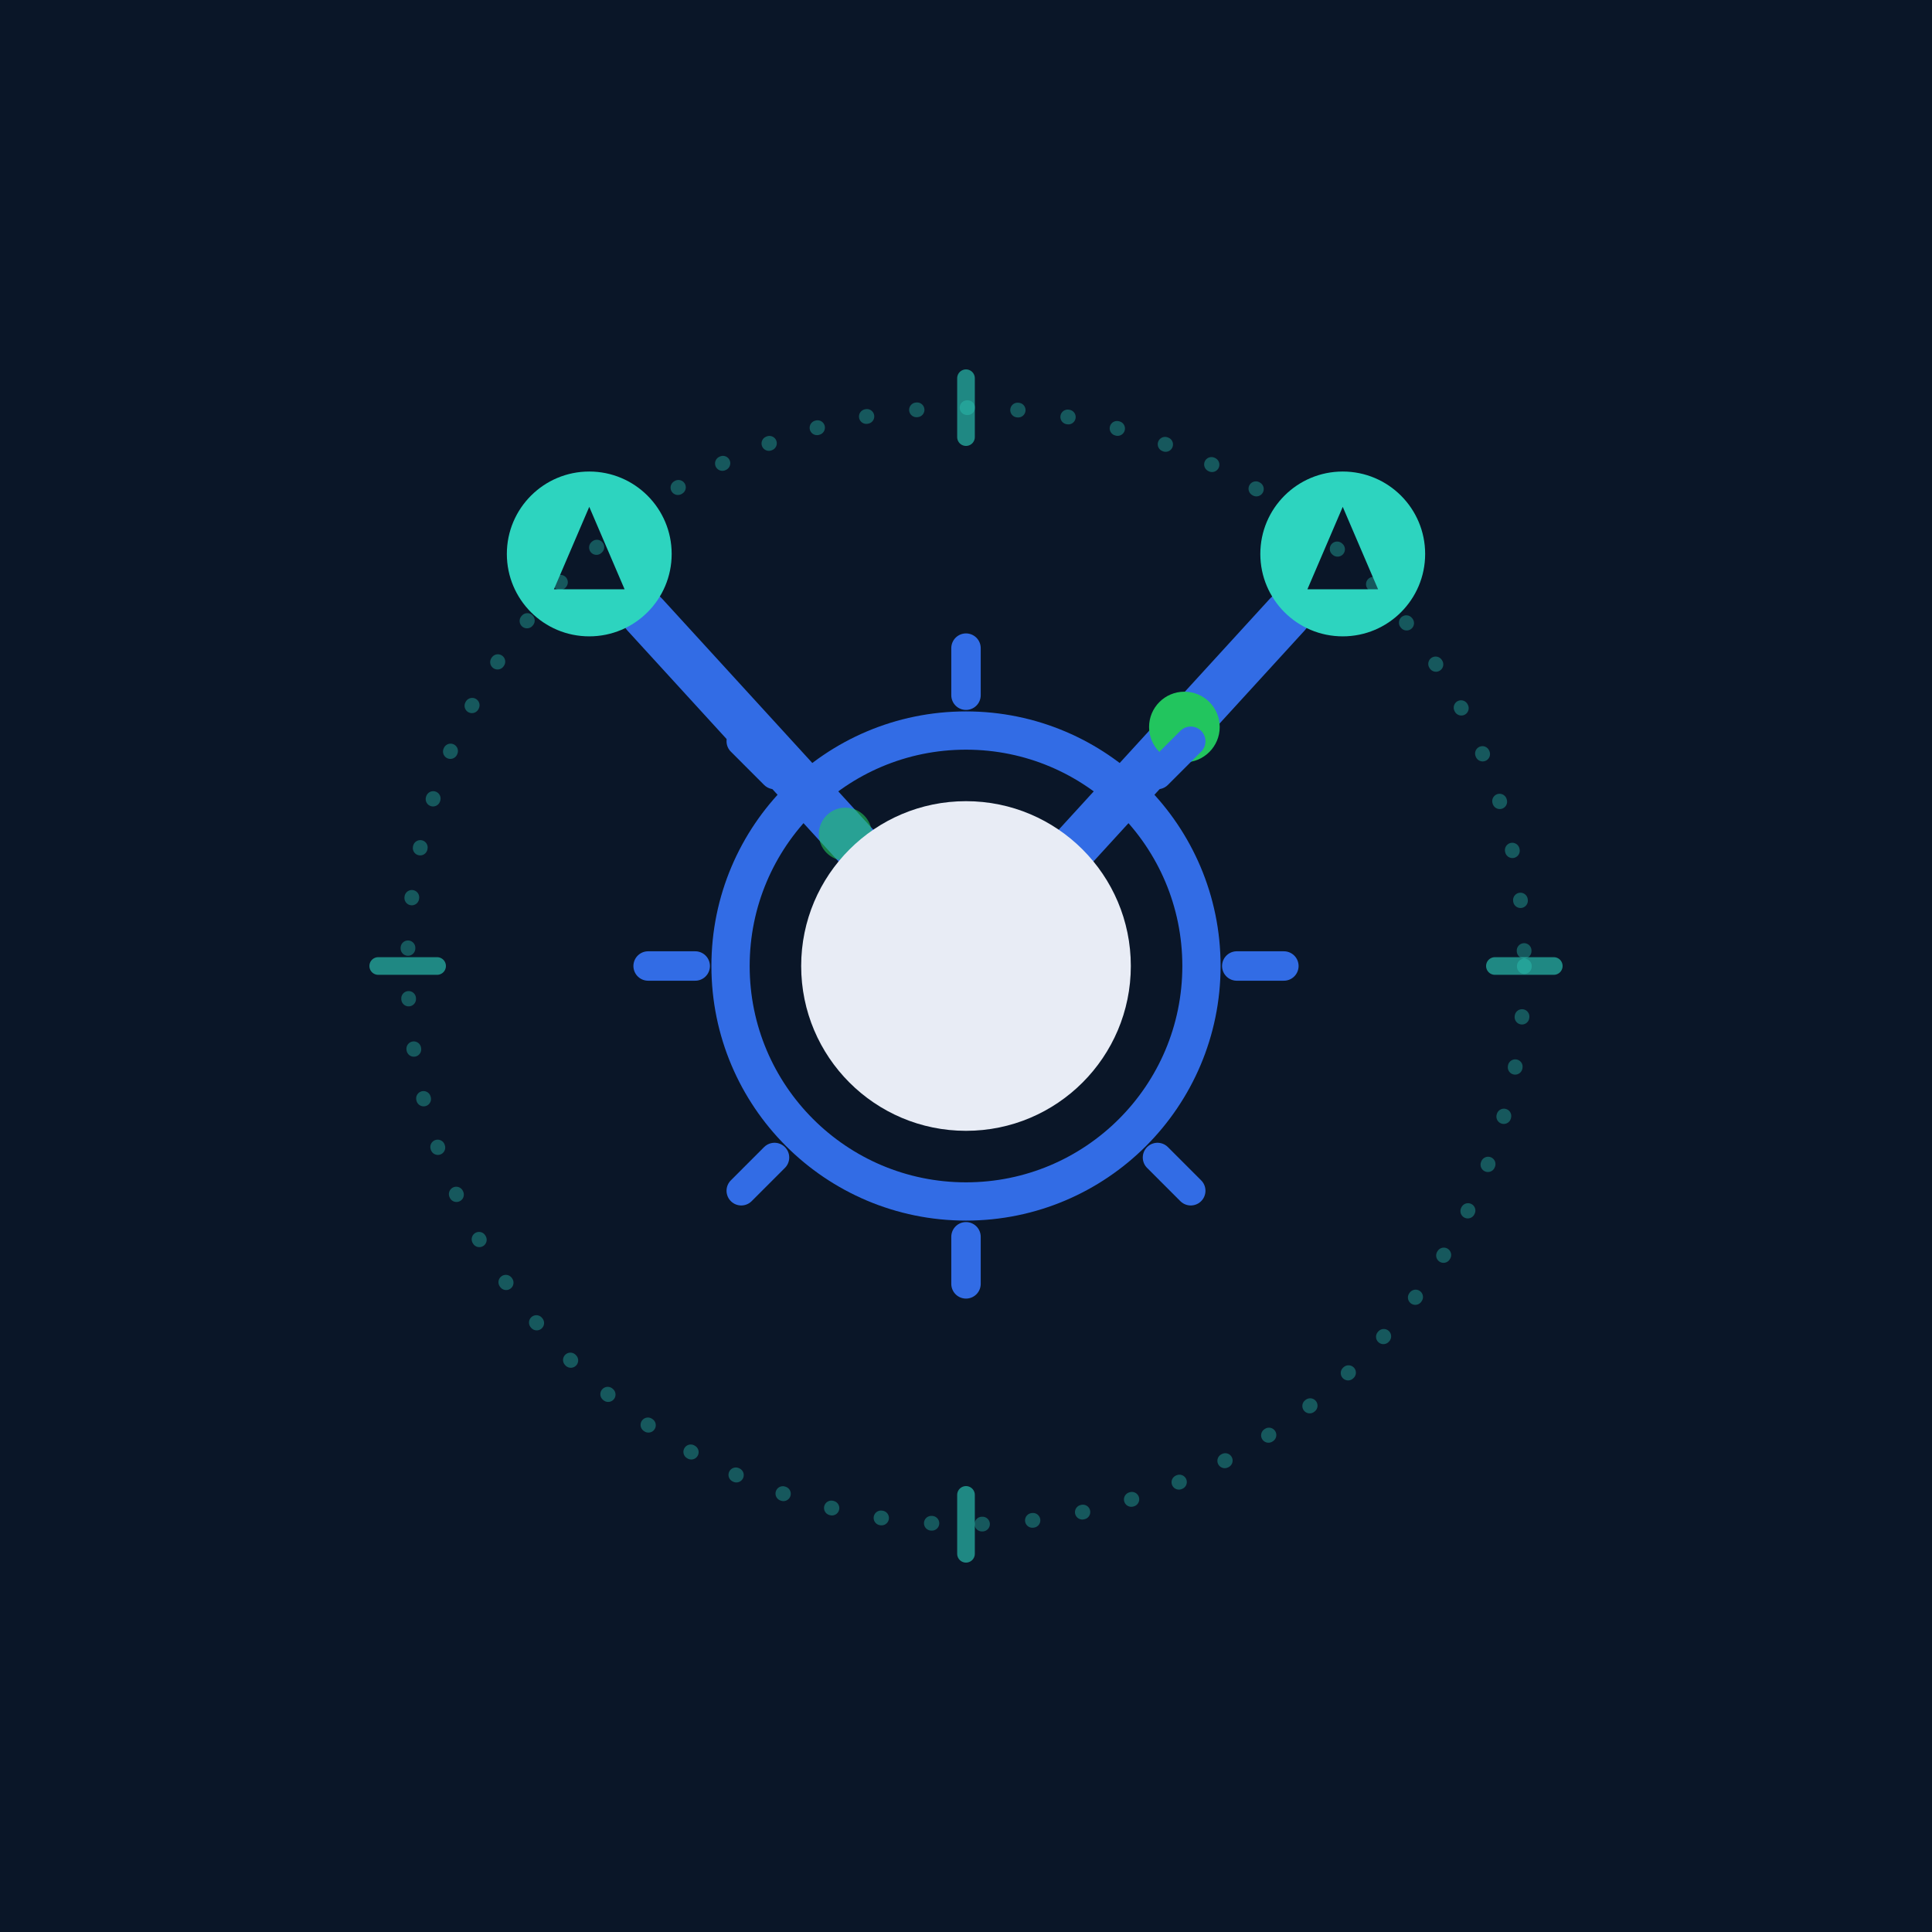
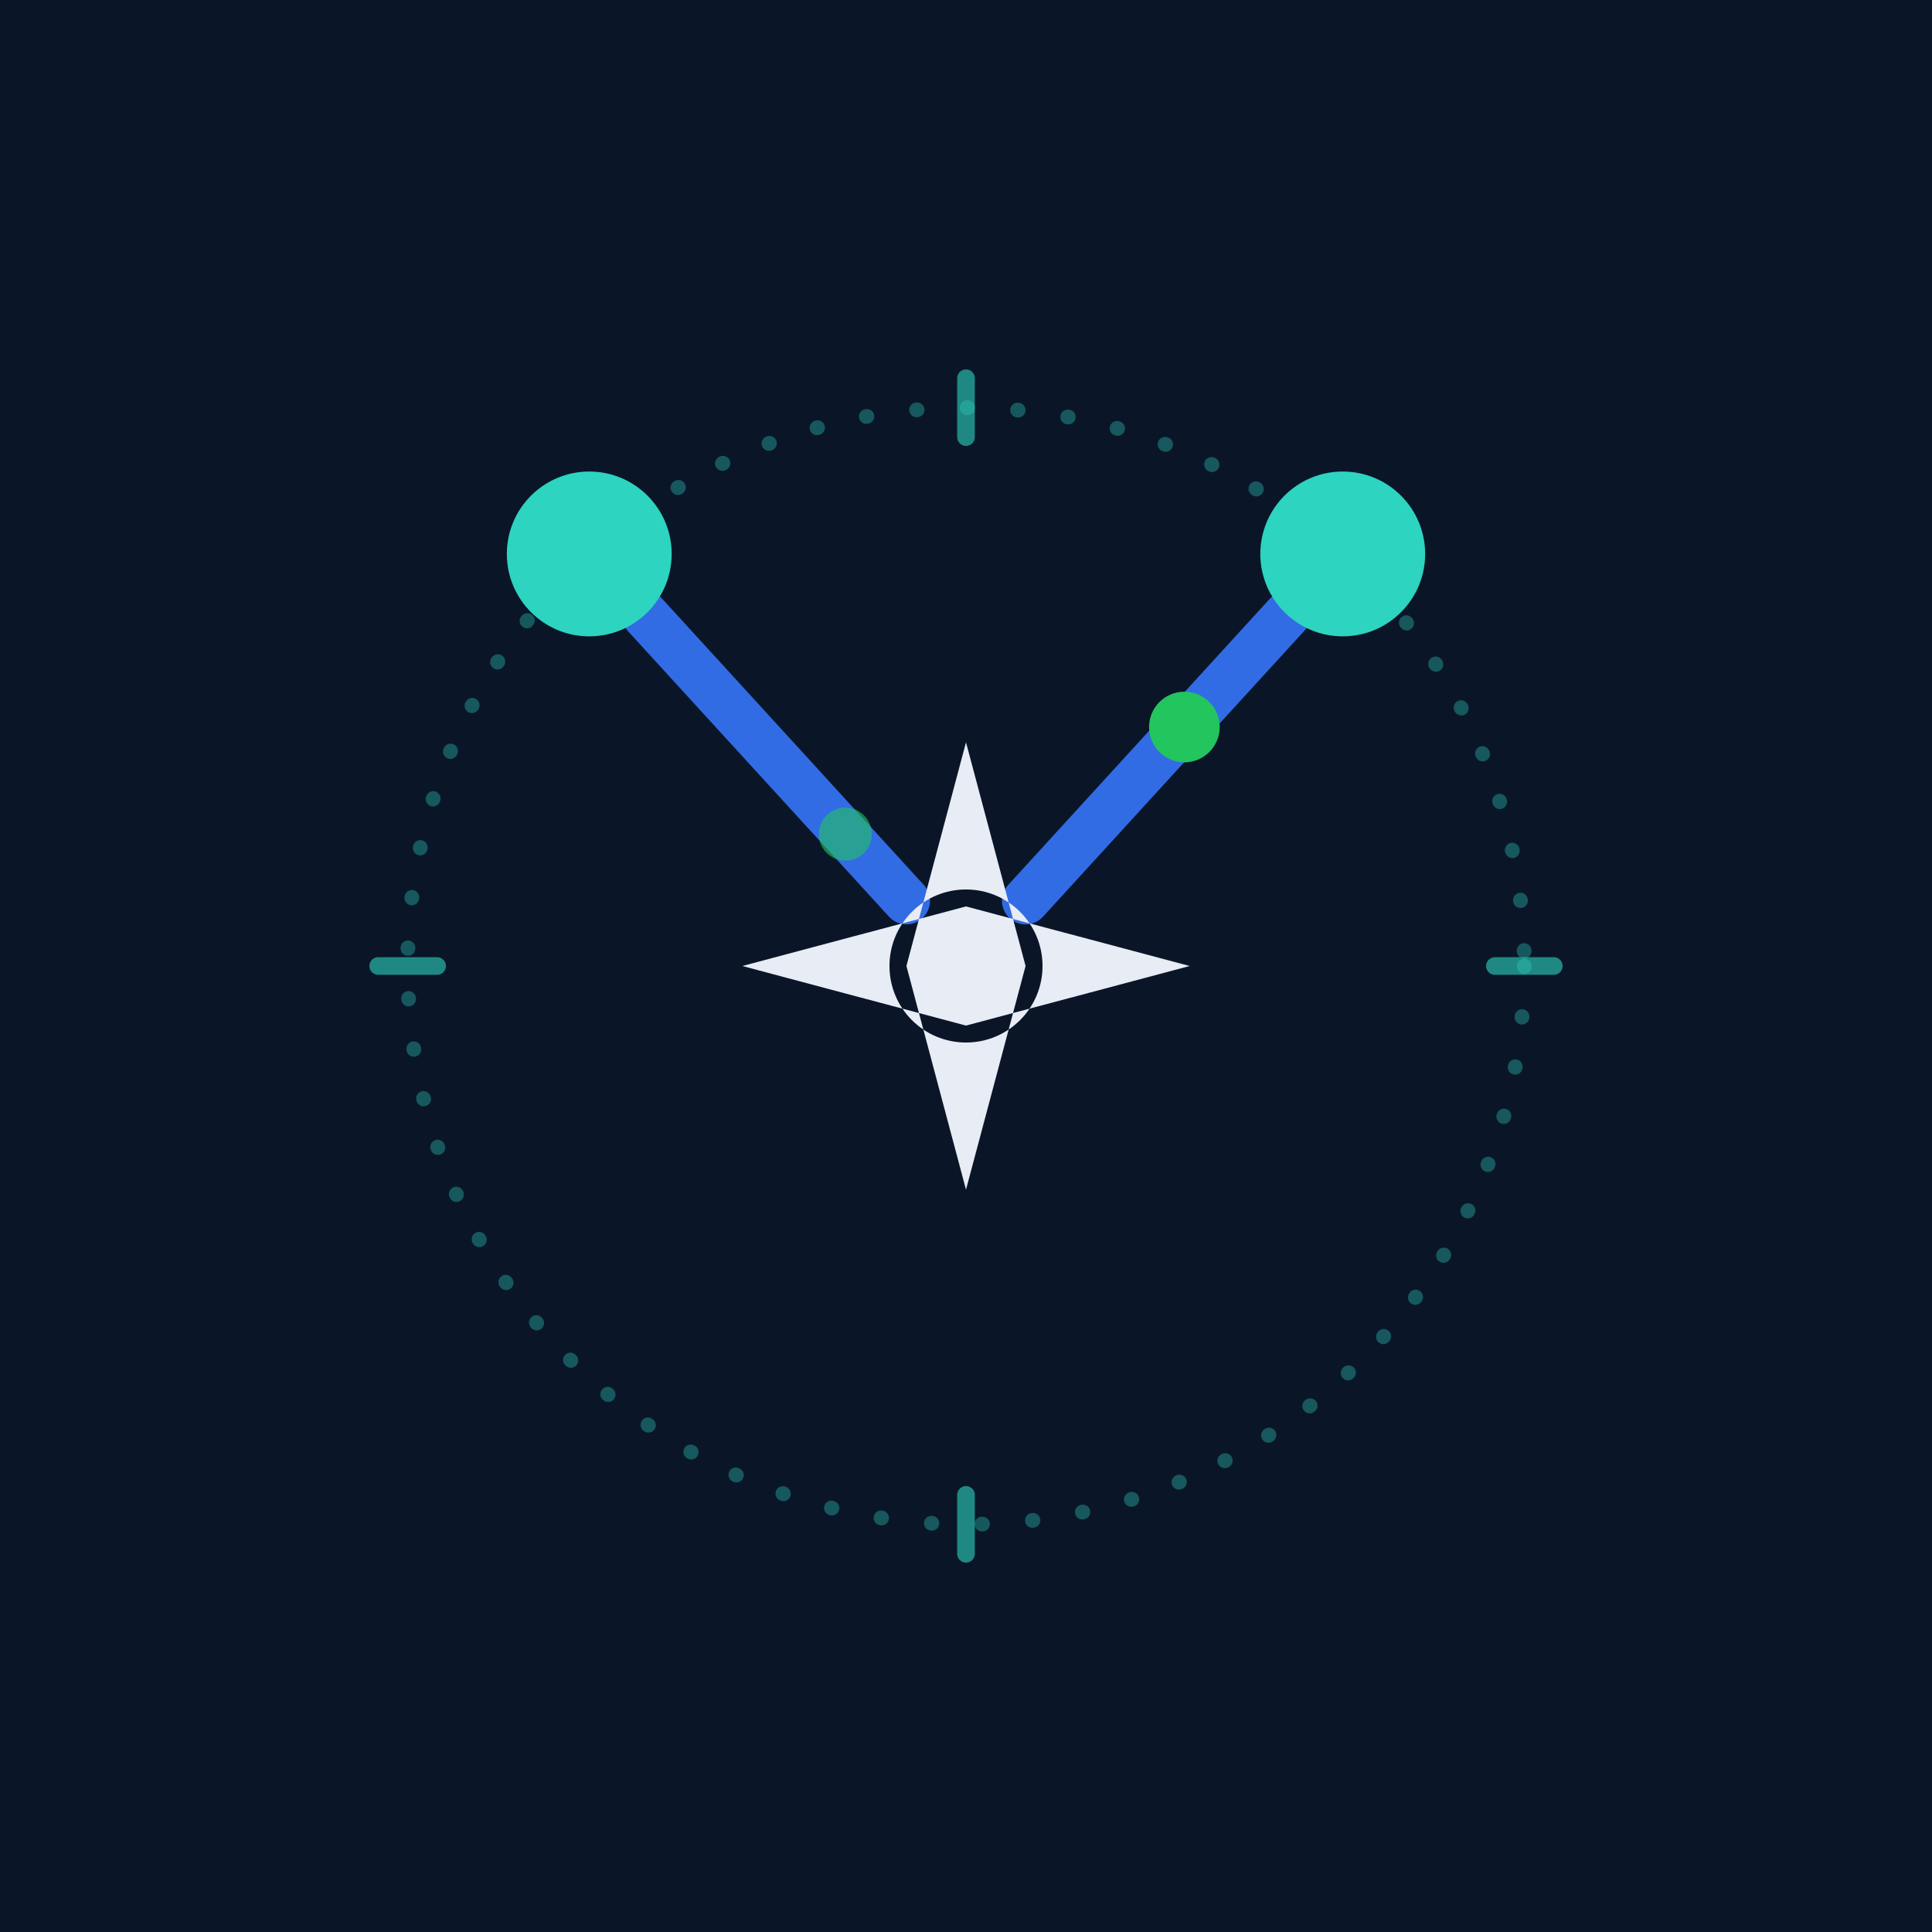
<svg xmlns="http://www.w3.org/2000/svg" viewBox="0 0 256 256" width="256" height="256" role="img" aria-label="K8sAgentMesh org avatar">
  <rect width="256" height="256" fill="#0A1628" />
  <g transform="translate(128 128) scale(0.78) translate(-128 -148)">
    <g id="mesh-mark">
      <circle cx="128" cy="148" r="94.85" fill="none" stroke="#2DD4BF" stroke-opacity="0.35" stroke-width="2.5" stroke-dasharray="0.1 8.5" stroke-linecap="round" />
      <line x1="217.85" y1="148.00" x2="227.85" y2="148.00" stroke="#2DD4BF" stroke-opacity="0.6" stroke-width="3" stroke-linecap="round" />
      <line x1="128.00" y1="58.15" x2="128.00" y2="48.15" stroke="#2DD4BF" stroke-opacity="0.6" stroke-width="3" stroke-linecap="round" />
      <line x1="38.15" y1="148.00" x2="28.15" y2="148.00" stroke="#2DD4BF" stroke-opacity="0.6" stroke-width="3" stroke-linecap="round" />
      <line x1="128.00" y1="237.85" x2="128.00" y2="247.85" stroke="#2DD4BF" stroke-opacity="0.6" stroke-width="3" stroke-linecap="round" />
-       <path d="M 73.45 88.33 L 128 148 L 182.55 88.33" fill="none" stroke="#326CE5" stroke-width="8" stroke-linecap="round" stroke-linejoin="round" />
+       <path d="M 73.45 88.33 L 117.88 136.93 M 182.55 88.33 L 138.12 136.93" fill="none" stroke="#326CE5" stroke-width="8" stroke-linecap="round" />
      <circle cx="165.1" cy="107.4" r="6" fill="#22C55E" fill-opacity="1.0" />
      <circle cx="107.5" cy="125.6" r="4.5" fill="#22C55E" fill-opacity="0.6" />
-       <circle cx="128" cy="148" r="40" fill="none" stroke="#326CE5" stroke-width="6.5" />
-       <line x1="174.00" y1="148.00" x2="182.00" y2="148.00" stroke="#326CE5" stroke-width="5" stroke-linecap="round" />
-       <line x1="160.53" y1="180.53" x2="166.18" y2="186.18" stroke="#326CE5" stroke-width="5" stroke-linecap="round" />
-       <line x1="128.00" y1="194.00" x2="128.00" y2="202.00" stroke="#326CE5" stroke-width="5" stroke-linecap="round" />
-       <line x1="95.47" y1="180.53" x2="89.82" y2="186.18" stroke="#326CE5" stroke-width="5" stroke-linecap="round" />
-       <line x1="82.00" y1="148.00" x2="74.00" y2="148.00" stroke="#326CE5" stroke-width="5" stroke-linecap="round" />
-       <line x1="95.47" y1="115.47" x2="89.82" y2="109.82" stroke="#326CE5" stroke-width="5" stroke-linecap="round" />
-       <line x1="128.00" y1="102.00" x2="128.00" y2="94.00" stroke="#326CE5" stroke-width="5" stroke-linecap="round" />
-       <line x1="160.53" y1="115.47" x2="166.18" y2="109.82" stroke="#326CE5" stroke-width="5" stroke-linecap="round" />
-       <circle cx="128" cy="148" r="28" fill="#E8ECF5" />
-       <path fill-rule="evenodd" fill="#2DD4BF" d="M 50.00 78.00 a 14 14 0 1 0 28.00 0 a 14 14 0 1 0 -28.00 0 Z M 64.00 70.00 L 70.00 84.00 L 58.00 84.00 Z" />
-       <path fill-rule="evenodd" fill="#2DD4BF" d="M 178.00 78.00 a 14 14 0 1 0 28.00 0 a 14 14 0 1 0 -28.00 0 Z M 192.00 70.00 L 198.00 84.00 L 186.00 84.00 Z" />
+       <path d="M 128.00 110.00 L 138.12 148.00 L 128.00 148.00 L 117.88 148.00 Z M 166.00 148.00 L 128.00 158.12 L 128.00 148.00 L 128.00 137.88 Z M 128.00 186.00 L 117.88 148.00 L 128.00 148.00 L 138.12 148.00 Z M 90.00 148.00 L 128.00 137.88 L 128.00 148.00 L 128.00 158.12 Z M 115.00 148.00 a 13 13 0 1 0 26.00 0 a 13 13 0 1 0 -26.00 0 Z" fill="#E8ECF5" />
+       <circle cx="64" cy="78" r="14" fill="#2DD4BF" />
+       <circle cx="192" cy="78" r="14" fill="#2DD4BF" />
    </g>
  </g>
</svg>
